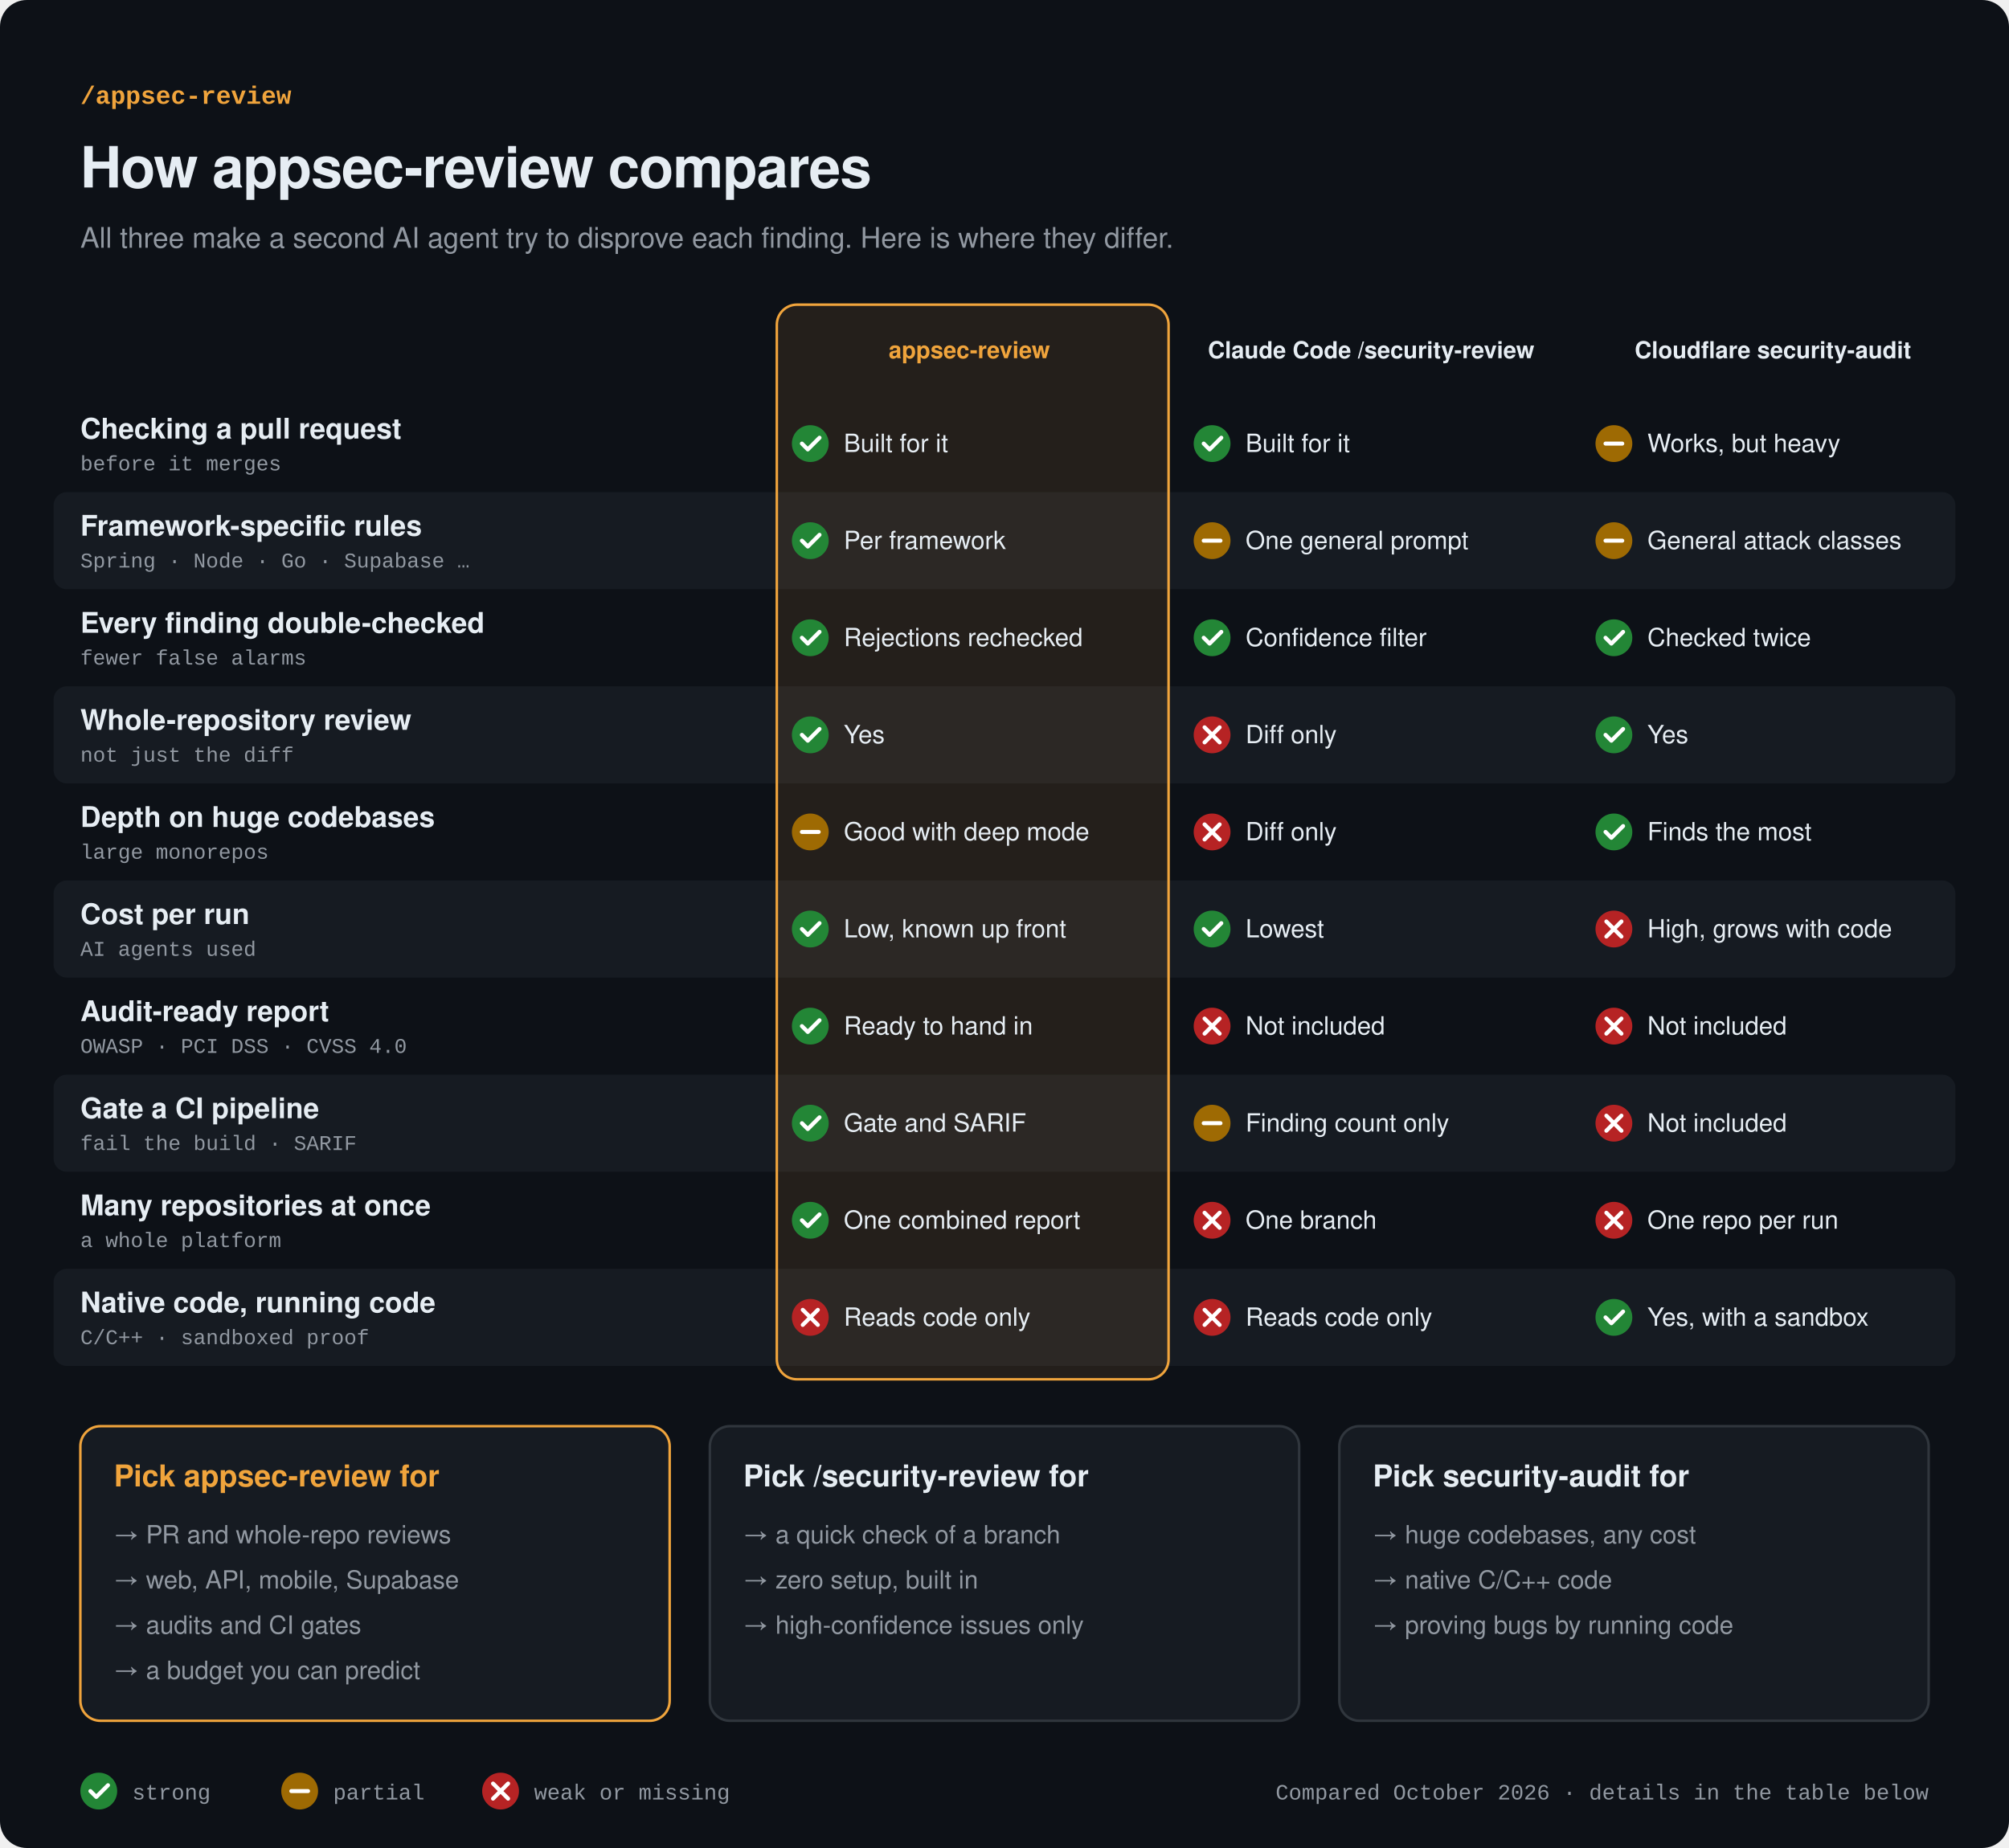
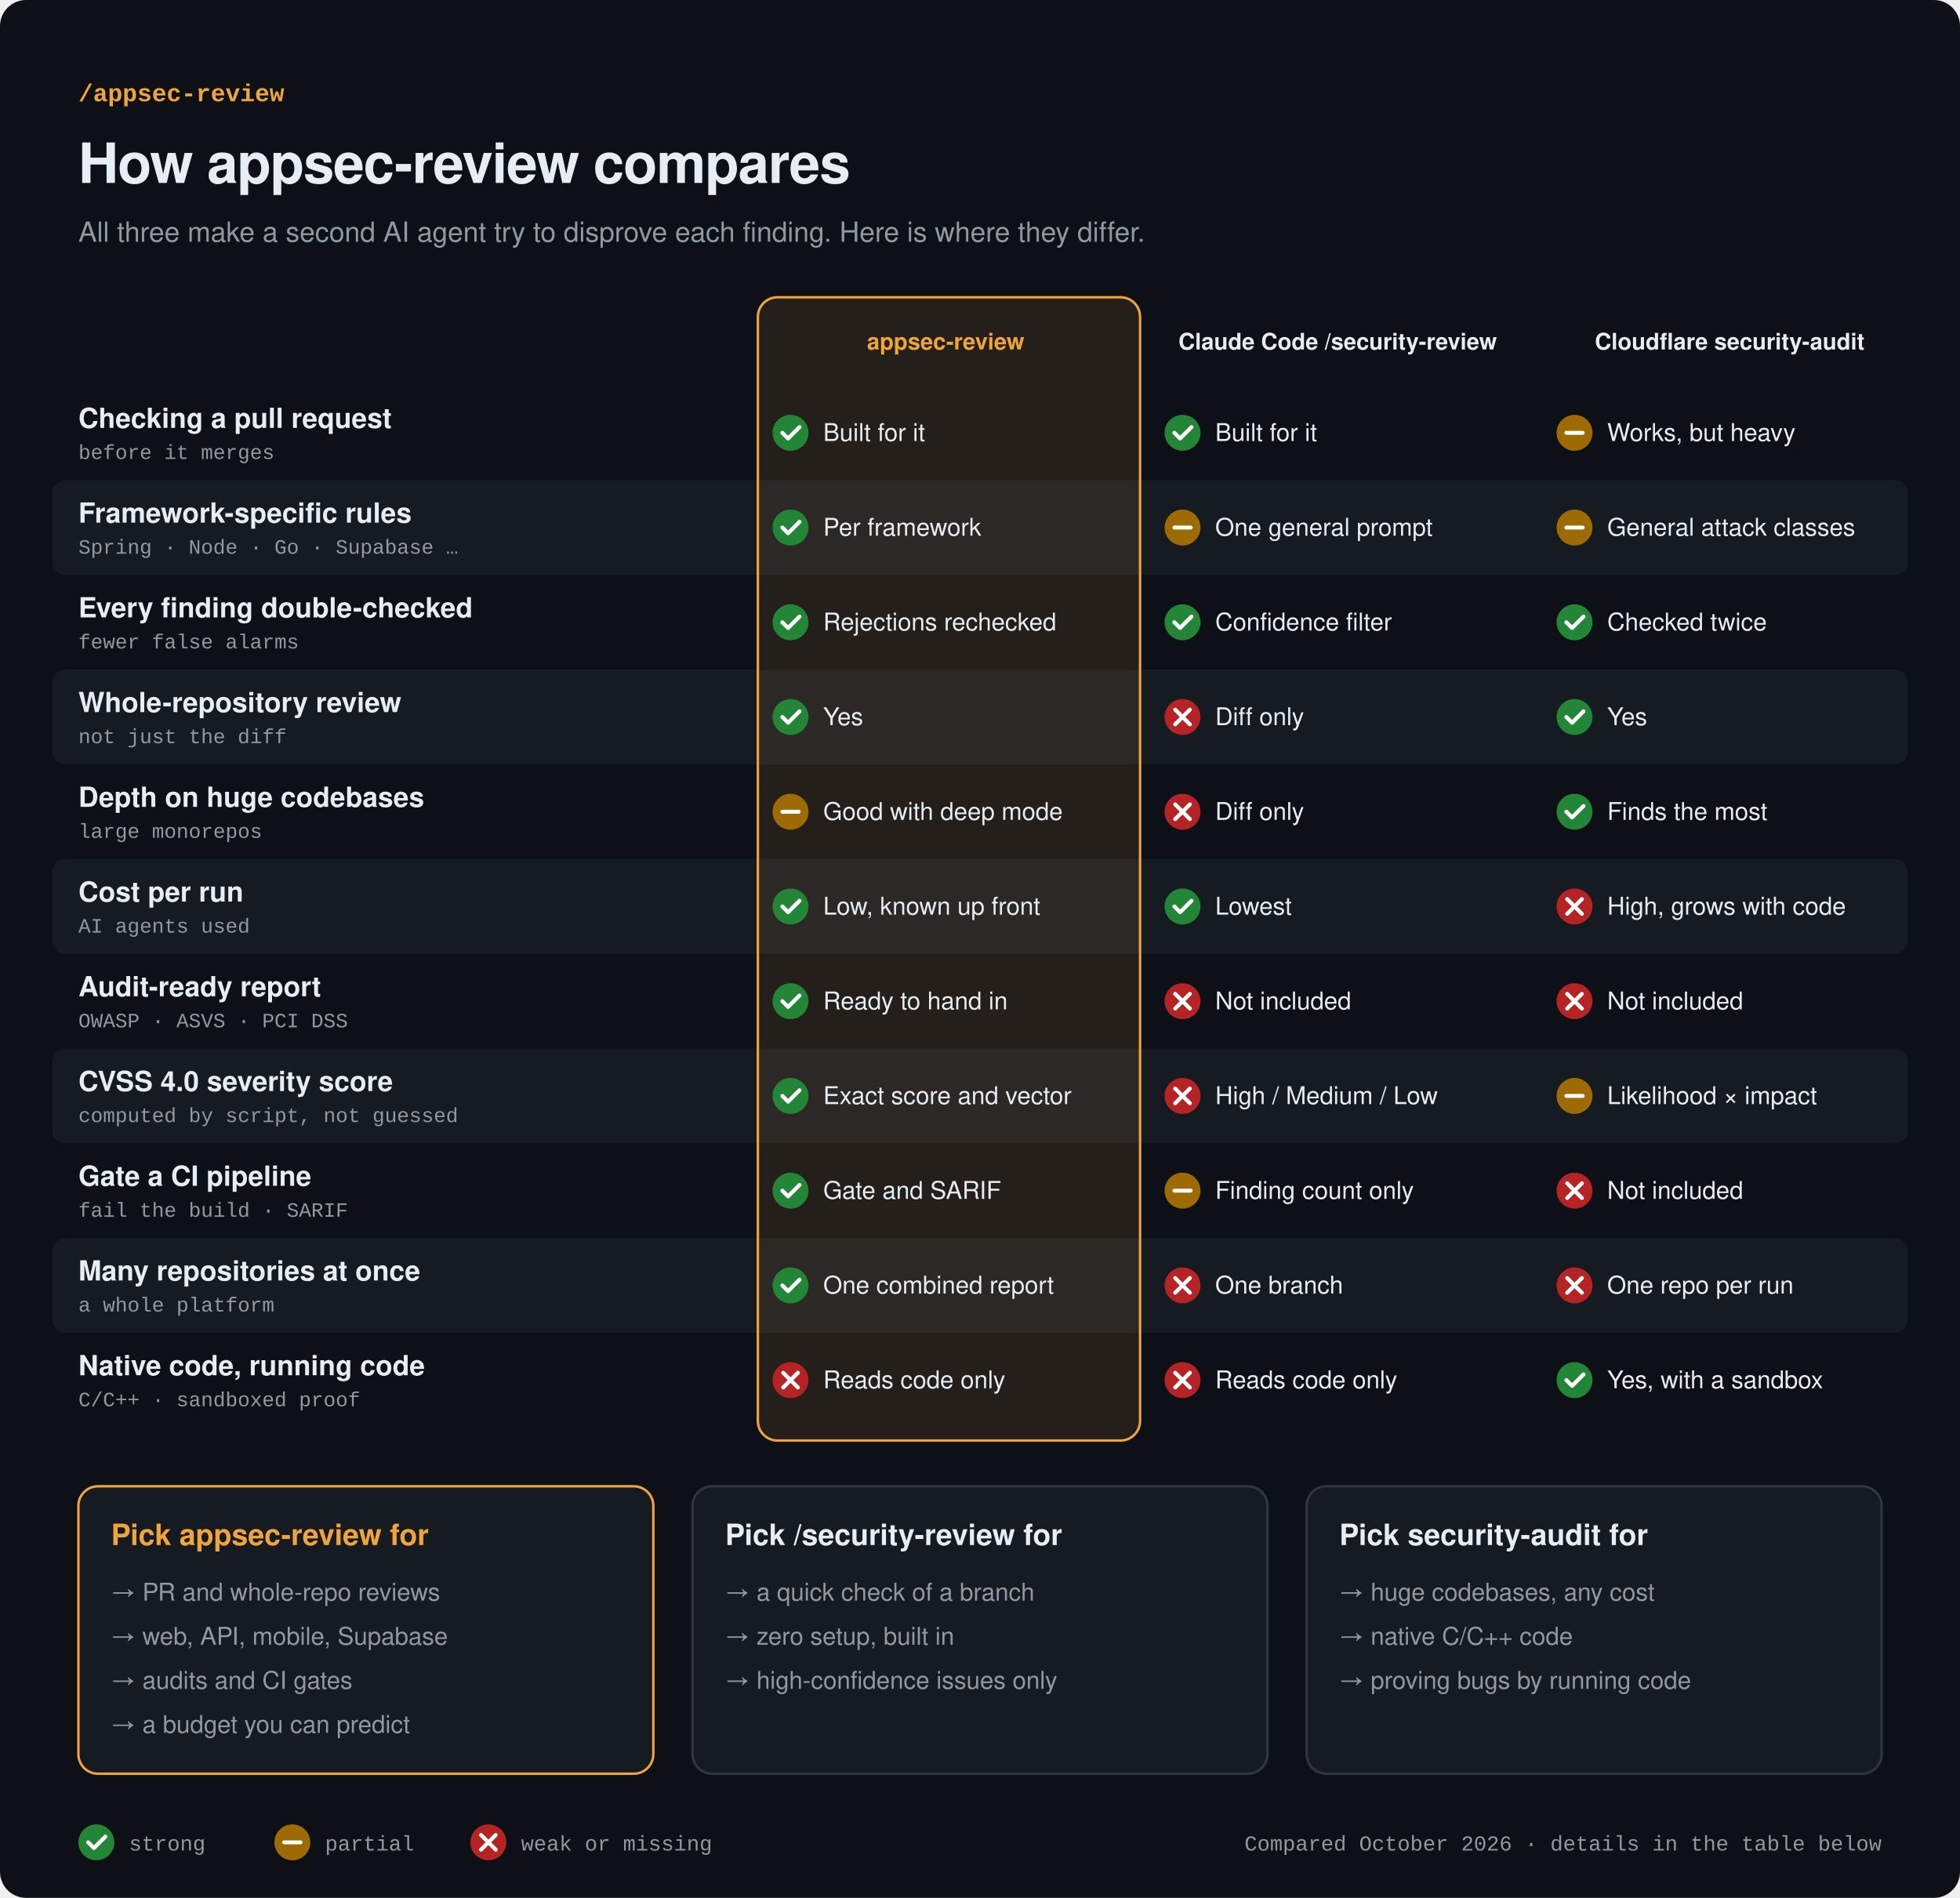
- <svg xmlns="http://www.w3.org/2000/svg" width="1200" height="1104" viewBox="0 0 1200 1104" role="img" aria-label="Comparison of appsec-review, Claude Code /security-review and Cloudflare security-audit across pull requests, framework rules, verification, whole-repository review, large codebases, cost, audit reports, CI gates, multi-repository reviews and native code">
-   <rect width="1200" height="1104" rx="16" fill="#0d1117" />
+ <svg xmlns="http://www.w3.org/2000/svg" width="1200" height="1162" viewBox="0 0 1200 1162" role="img" aria-label="Comparison of appsec-review, Claude Code /security-review and Cloudflare security-audit across pull requests, framework rules, verification, whole-repository review, large codebases, cost, audit reports, CVSS 4.0 scoring, CI gates, multi-repository reviews and native code">
+   <rect width="1200" height="1162" rx="16" fill="#0d1117" />
  <text x="48" y="62" font-family="ui-monospace, SFMono-Regular, Consolas, 'Liberation Mono', Menlo, monospace" font-size="15" font-weight="600" fill="#f0a43c" text-anchor="start" letter-spacing="0">/appsec-review</text>
  <text x="48" y="112" font-family="-apple-system, BlinkMacSystemFont, 'Segoe UI', Helvetica, Arial, sans-serif" font-size="34" font-weight="800" fill="#e6edf3" text-anchor="start" letter-spacing="-0.5">How appsec-review compares</text>
  <text x="48" y="148" font-family="-apple-system, BlinkMacSystemFont, 'Segoe UI', Helvetica, Arial, sans-serif" font-size="17" font-weight="400" fill="#9198a1" text-anchor="start" letter-spacing="0">All three make a second AI agent try to disprove each finding. Here is where they differ.</text>
  <rect x="32" y="294" width="1136" height="58" rx="8" fill="#161b22" />
  <rect x="32" y="410" width="1136" height="58" rx="8" fill="#161b22" />
  <rect x="32" y="526" width="1136" height="58" rx="8" fill="#161b22" />
  <rect x="32" y="642" width="1136" height="58" rx="8" fill="#161b22" />
  <rect x="32" y="758" width="1136" height="58" rx="8" fill="#161b22" />
-   <rect x="464" y="182" width="234" height="642" rx="12" fill="#f0a43c" fill-opacity="0.1" stroke="#f0a43c" stroke-width="1.5" />
+   <rect x="464" y="182" width="234" height="700" rx="12" fill="#f0a43c" fill-opacity="0.1" stroke="#f0a43c" stroke-width="1.5" />
  <text x="579.0" y="214" font-family="-apple-system, BlinkMacSystemFont, 'Segoe UI', Helvetica, Arial, sans-serif" font-size="14" font-weight="700" fill="#f0a43c" text-anchor="middle" letter-spacing="0">appsec-review</text>
  <text x="819.0" y="214" font-family="-apple-system, BlinkMacSystemFont, 'Segoe UI', Helvetica, Arial, sans-serif" font-size="14" font-weight="700" fill="#e6edf3" text-anchor="middle" letter-spacing="0">Claude Code /security-review</text>
  <text x="1059.0" y="214" font-family="-apple-system, BlinkMacSystemFont, 'Segoe UI', Helvetica, Arial, sans-serif" font-size="14" font-weight="700" fill="#e6edf3" text-anchor="middle" letter-spacing="0">Cloudflare security-audit</text>
  <text x="48" y="262" font-family="-apple-system, BlinkMacSystemFont, 'Segoe UI', Helvetica, Arial, sans-serif" font-size="17" font-weight="600" fill="#e6edf3" text-anchor="start" letter-spacing="0">Checking a pull request</text>
  <text x="48" y="281" font-family="ui-monospace, SFMono-Regular, Consolas, 'Liberation Mono', Menlo, monospace" font-size="12.5" font-weight="400" fill="#9198a1" text-anchor="start" letter-spacing="0">before it merges</text>
  <circle cx="484" cy="265" r="11" fill="#238636" />
  <path transform="translate(484 265)" d="M-5 0l3.5 3.5 7-7" stroke="#ffffff" stroke-width="2.4" fill="none" stroke-linecap="round" stroke-linejoin="round" />
  <text x="504" y="270" font-family="-apple-system, BlinkMacSystemFont, 'Segoe UI', Helvetica, Arial, sans-serif" font-size="15" font-weight="400" fill="#e6edf3" text-anchor="start" letter-spacing="0">Built for it</text>
  <circle cx="724" cy="265" r="11" fill="#238636" />
  <path transform="translate(724 265)" d="M-5 0l3.5 3.5 7-7" stroke="#ffffff" stroke-width="2.4" fill="none" stroke-linecap="round" stroke-linejoin="round" />
  <text x="744" y="270" font-family="-apple-system, BlinkMacSystemFont, 'Segoe UI', Helvetica, Arial, sans-serif" font-size="15" font-weight="400" fill="#e6edf3" text-anchor="start" letter-spacing="0">Built for it</text>
  <circle cx="964" cy="265" r="11" fill="#9e6a03" />
  <path transform="translate(964 265)" d="M-5 0h10" stroke="#ffffff" stroke-width="2.4" fill="none" stroke-linecap="round" stroke-linejoin="round" />
  <text x="984" y="270" font-family="-apple-system, BlinkMacSystemFont, 'Segoe UI', Helvetica, Arial, sans-serif" font-size="15" font-weight="400" fill="#e6edf3" text-anchor="start" letter-spacing="0">Works, but heavy</text>
  <text x="48" y="320" font-family="-apple-system, BlinkMacSystemFont, 'Segoe UI', Helvetica, Arial, sans-serif" font-size="17" font-weight="600" fill="#e6edf3" text-anchor="start" letter-spacing="0">Framework-specific rules</text>
  <text x="48" y="339" font-family="ui-monospace, SFMono-Regular, Consolas, 'Liberation Mono', Menlo, monospace" font-size="12.5" font-weight="400" fill="#9198a1" text-anchor="start" letter-spacing="0">Spring · Node · Go · Supabase …</text>
  <circle cx="484" cy="323" r="11" fill="#238636" />
  <path transform="translate(484 323)" d="M-5 0l3.5 3.5 7-7" stroke="#ffffff" stroke-width="2.4" fill="none" stroke-linecap="round" stroke-linejoin="round" />
  <text x="504" y="328" font-family="-apple-system, BlinkMacSystemFont, 'Segoe UI', Helvetica, Arial, sans-serif" font-size="15" font-weight="400" fill="#e6edf3" text-anchor="start" letter-spacing="0">Per framework</text>
  <circle cx="724" cy="323" r="11" fill="#9e6a03" />
  <path transform="translate(724 323)" d="M-5 0h10" stroke="#ffffff" stroke-width="2.4" fill="none" stroke-linecap="round" stroke-linejoin="round" />
  <text x="744" y="328" font-family="-apple-system, BlinkMacSystemFont, 'Segoe UI', Helvetica, Arial, sans-serif" font-size="15" font-weight="400" fill="#e6edf3" text-anchor="start" letter-spacing="0">One general prompt</text>
  <circle cx="964" cy="323" r="11" fill="#9e6a03" />
  <path transform="translate(964 323)" d="M-5 0h10" stroke="#ffffff" stroke-width="2.4" fill="none" stroke-linecap="round" stroke-linejoin="round" />
  <text x="984" y="328" font-family="-apple-system, BlinkMacSystemFont, 'Segoe UI', Helvetica, Arial, sans-serif" font-size="15" font-weight="400" fill="#e6edf3" text-anchor="start" letter-spacing="0">General attack classes</text>
  <text x="48" y="378" font-family="-apple-system, BlinkMacSystemFont, 'Segoe UI', Helvetica, Arial, sans-serif" font-size="17" font-weight="600" fill="#e6edf3" text-anchor="start" letter-spacing="0">Every finding double-checked</text>
  <text x="48" y="397" font-family="ui-monospace, SFMono-Regular, Consolas, 'Liberation Mono', Menlo, monospace" font-size="12.5" font-weight="400" fill="#9198a1" text-anchor="start" letter-spacing="0">fewer false alarms</text>
  <circle cx="484" cy="381" r="11" fill="#238636" />
  <path transform="translate(484 381)" d="M-5 0l3.5 3.5 7-7" stroke="#ffffff" stroke-width="2.4" fill="none" stroke-linecap="round" stroke-linejoin="round" />
  <text x="504" y="386" font-family="-apple-system, BlinkMacSystemFont, 'Segoe UI', Helvetica, Arial, sans-serif" font-size="15" font-weight="400" fill="#e6edf3" text-anchor="start" letter-spacing="0">Rejections rechecked</text>
  <circle cx="724" cy="381" r="11" fill="#238636" />
  <path transform="translate(724 381)" d="M-5 0l3.5 3.5 7-7" stroke="#ffffff" stroke-width="2.4" fill="none" stroke-linecap="round" stroke-linejoin="round" />
  <text x="744" y="386" font-family="-apple-system, BlinkMacSystemFont, 'Segoe UI', Helvetica, Arial, sans-serif" font-size="15" font-weight="400" fill="#e6edf3" text-anchor="start" letter-spacing="0">Confidence filter</text>
  <circle cx="964" cy="381" r="11" fill="#238636" />
  <path transform="translate(964 381)" d="M-5 0l3.5 3.5 7-7" stroke="#ffffff" stroke-width="2.4" fill="none" stroke-linecap="round" stroke-linejoin="round" />
  <text x="984" y="386" font-family="-apple-system, BlinkMacSystemFont, 'Segoe UI', Helvetica, Arial, sans-serif" font-size="15" font-weight="400" fill="#e6edf3" text-anchor="start" letter-spacing="0">Checked twice</text>
  <text x="48" y="436" font-family="-apple-system, BlinkMacSystemFont, 'Segoe UI', Helvetica, Arial, sans-serif" font-size="17" font-weight="600" fill="#e6edf3" text-anchor="start" letter-spacing="0">Whole-repository review</text>
  <text x="48" y="455" font-family="ui-monospace, SFMono-Regular, Consolas, 'Liberation Mono', Menlo, monospace" font-size="12.5" font-weight="400" fill="#9198a1" text-anchor="start" letter-spacing="0">not just the diff</text>
  <circle cx="484" cy="439" r="11" fill="#238636" />
  <path transform="translate(484 439)" d="M-5 0l3.5 3.5 7-7" stroke="#ffffff" stroke-width="2.4" fill="none" stroke-linecap="round" stroke-linejoin="round" />
  <text x="504" y="444" font-family="-apple-system, BlinkMacSystemFont, 'Segoe UI', Helvetica, Arial, sans-serif" font-size="15" font-weight="400" fill="#e6edf3" text-anchor="start" letter-spacing="0">Yes</text>
  <circle cx="724" cy="439" r="11" fill="#b62324" />
  <path transform="translate(724 439)" d="M-4.5-4.5l9 9M4.5-4.5l-9 9" stroke="#ffffff" stroke-width="2.4" fill="none" stroke-linecap="round" stroke-linejoin="round" />
  <text x="744" y="444" font-family="-apple-system, BlinkMacSystemFont, 'Segoe UI', Helvetica, Arial, sans-serif" font-size="15" font-weight="400" fill="#e6edf3" text-anchor="start" letter-spacing="0">Diff only</text>
  <circle cx="964" cy="439" r="11" fill="#238636" />
  <path transform="translate(964 439)" d="M-5 0l3.5 3.5 7-7" stroke="#ffffff" stroke-width="2.4" fill="none" stroke-linecap="round" stroke-linejoin="round" />
  <text x="984" y="444" font-family="-apple-system, BlinkMacSystemFont, 'Segoe UI', Helvetica, Arial, sans-serif" font-size="15" font-weight="400" fill="#e6edf3" text-anchor="start" letter-spacing="0">Yes</text>
  <text x="48" y="494" font-family="-apple-system, BlinkMacSystemFont, 'Segoe UI', Helvetica, Arial, sans-serif" font-size="17" font-weight="600" fill="#e6edf3" text-anchor="start" letter-spacing="0">Depth on huge codebases</text>
  <text x="48" y="513" font-family="ui-monospace, SFMono-Regular, Consolas, 'Liberation Mono', Menlo, monospace" font-size="12.5" font-weight="400" fill="#9198a1" text-anchor="start" letter-spacing="0">large monorepos</text>
  <circle cx="484" cy="497" r="11" fill="#9e6a03" />
  <path transform="translate(484 497)" d="M-5 0h10" stroke="#ffffff" stroke-width="2.4" fill="none" stroke-linecap="round" stroke-linejoin="round" />
  <text x="504" y="502" font-family="-apple-system, BlinkMacSystemFont, 'Segoe UI', Helvetica, Arial, sans-serif" font-size="15" font-weight="400" fill="#e6edf3" text-anchor="start" letter-spacing="0">Good with deep mode</text>
  <circle cx="724" cy="497" r="11" fill="#b62324" />
  <path transform="translate(724 497)" d="M-4.5-4.5l9 9M4.5-4.5l-9 9" stroke="#ffffff" stroke-width="2.4" fill="none" stroke-linecap="round" stroke-linejoin="round" />
  <text x="744" y="502" font-family="-apple-system, BlinkMacSystemFont, 'Segoe UI', Helvetica, Arial, sans-serif" font-size="15" font-weight="400" fill="#e6edf3" text-anchor="start" letter-spacing="0">Diff only</text>
  <circle cx="964" cy="497" r="11" fill="#238636" />
  <path transform="translate(964 497)" d="M-5 0l3.5 3.5 7-7" stroke="#ffffff" stroke-width="2.4" fill="none" stroke-linecap="round" stroke-linejoin="round" />
  <text x="984" y="502" font-family="-apple-system, BlinkMacSystemFont, 'Segoe UI', Helvetica, Arial, sans-serif" font-size="15" font-weight="400" fill="#e6edf3" text-anchor="start" letter-spacing="0">Finds the most</text>
  <text x="48" y="552" font-family="-apple-system, BlinkMacSystemFont, 'Segoe UI', Helvetica, Arial, sans-serif" font-size="17" font-weight="600" fill="#e6edf3" text-anchor="start" letter-spacing="0">Cost per run</text>
  <text x="48" y="571" font-family="ui-monospace, SFMono-Regular, Consolas, 'Liberation Mono', Menlo, monospace" font-size="12.5" font-weight="400" fill="#9198a1" text-anchor="start" letter-spacing="0">AI agents used</text>
  <circle cx="484" cy="555" r="11" fill="#238636" />
  <path transform="translate(484 555)" d="M-5 0l3.5 3.5 7-7" stroke="#ffffff" stroke-width="2.4" fill="none" stroke-linecap="round" stroke-linejoin="round" />
  <text x="504" y="560" font-family="-apple-system, BlinkMacSystemFont, 'Segoe UI', Helvetica, Arial, sans-serif" font-size="15" font-weight="400" fill="#e6edf3" text-anchor="start" letter-spacing="0">Low, known up front</text>
  <circle cx="724" cy="555" r="11" fill="#238636" />
  <path transform="translate(724 555)" d="M-5 0l3.5 3.5 7-7" stroke="#ffffff" stroke-width="2.4" fill="none" stroke-linecap="round" stroke-linejoin="round" />
  <text x="744" y="560" font-family="-apple-system, BlinkMacSystemFont, 'Segoe UI', Helvetica, Arial, sans-serif" font-size="15" font-weight="400" fill="#e6edf3" text-anchor="start" letter-spacing="0">Lowest</text>
  <circle cx="964" cy="555" r="11" fill="#b62324" />
  <path transform="translate(964 555)" d="M-4.5-4.5l9 9M4.5-4.5l-9 9" stroke="#ffffff" stroke-width="2.4" fill="none" stroke-linecap="round" stroke-linejoin="round" />
  <text x="984" y="560" font-family="-apple-system, BlinkMacSystemFont, 'Segoe UI', Helvetica, Arial, sans-serif" font-size="15" font-weight="400" fill="#e6edf3" text-anchor="start" letter-spacing="0">High, grows with code</text>
  <text x="48" y="610" font-family="-apple-system, BlinkMacSystemFont, 'Segoe UI', Helvetica, Arial, sans-serif" font-size="17" font-weight="600" fill="#e6edf3" text-anchor="start" letter-spacing="0">Audit-ready report</text>
-   <text x="48" y="629" font-family="ui-monospace, SFMono-Regular, Consolas, 'Liberation Mono', Menlo, monospace" font-size="12.5" font-weight="400" fill="#9198a1" text-anchor="start" letter-spacing="0">OWASP · PCI DSS · CVSS 4.0</text>
+   <text x="48" y="629" font-family="ui-monospace, SFMono-Regular, Consolas, 'Liberation Mono', Menlo, monospace" font-size="12.5" font-weight="400" fill="#9198a1" text-anchor="start" letter-spacing="0">OWASP · ASVS · PCI DSS</text>
  <circle cx="484" cy="613" r="11" fill="#238636" />
  <path transform="translate(484 613)" d="M-5 0l3.5 3.5 7-7" stroke="#ffffff" stroke-width="2.4" fill="none" stroke-linecap="round" stroke-linejoin="round" />
  <text x="504" y="618" font-family="-apple-system, BlinkMacSystemFont, 'Segoe UI', Helvetica, Arial, sans-serif" font-size="15" font-weight="400" fill="#e6edf3" text-anchor="start" letter-spacing="0">Ready to hand in</text>
  <circle cx="724" cy="613" r="11" fill="#b62324" />
  <path transform="translate(724 613)" d="M-4.5-4.5l9 9M4.5-4.5l-9 9" stroke="#ffffff" stroke-width="2.4" fill="none" stroke-linecap="round" stroke-linejoin="round" />
  <text x="744" y="618" font-family="-apple-system, BlinkMacSystemFont, 'Segoe UI', Helvetica, Arial, sans-serif" font-size="15" font-weight="400" fill="#e6edf3" text-anchor="start" letter-spacing="0">Not included</text>
  <circle cx="964" cy="613" r="11" fill="#b62324" />
  <path transform="translate(964 613)" d="M-4.5-4.5l9 9M4.5-4.5l-9 9" stroke="#ffffff" stroke-width="2.4" fill="none" stroke-linecap="round" stroke-linejoin="round" />
  <text x="984" y="618" font-family="-apple-system, BlinkMacSystemFont, 'Segoe UI', Helvetica, Arial, sans-serif" font-size="15" font-weight="400" fill="#e6edf3" text-anchor="start" letter-spacing="0">Not included</text>
-   <text x="48" y="668" font-family="-apple-system, BlinkMacSystemFont, 'Segoe UI', Helvetica, Arial, sans-serif" font-size="17" font-weight="600" fill="#e6edf3" text-anchor="start" letter-spacing="0">Gate a CI pipeline</text>
-   <text x="48" y="687" font-family="ui-monospace, SFMono-Regular, Consolas, 'Liberation Mono', Menlo, monospace" font-size="12.5" font-weight="400" fill="#9198a1" text-anchor="start" letter-spacing="0">fail the build · SARIF</text>
+   <text x="48" y="668" font-family="-apple-system, BlinkMacSystemFont, 'Segoe UI', Helvetica, Arial, sans-serif" font-size="17" font-weight="600" fill="#e6edf3" text-anchor="start" letter-spacing="0">CVSS 4.0 severity score</text>
+   <text x="48" y="687" font-family="ui-monospace, SFMono-Regular, Consolas, 'Liberation Mono', Menlo, monospace" font-size="12.5" font-weight="400" fill="#9198a1" text-anchor="start" letter-spacing="0">computed by script, not guessed</text>
  <circle cx="484" cy="671" r="11" fill="#238636" />
  <path transform="translate(484 671)" d="M-5 0l3.5 3.5 7-7" stroke="#ffffff" stroke-width="2.4" fill="none" stroke-linecap="round" stroke-linejoin="round" />
-   <text x="504" y="676" font-family="-apple-system, BlinkMacSystemFont, 'Segoe UI', Helvetica, Arial, sans-serif" font-size="15" font-weight="400" fill="#e6edf3" text-anchor="start" letter-spacing="0">Gate and SARIF</text>
-   <circle cx="724" cy="671" r="11" fill="#9e6a03" />
-   <path transform="translate(724 671)" d="M-5 0h10" stroke="#ffffff" stroke-width="2.4" fill="none" stroke-linecap="round" stroke-linejoin="round" />
-   <text x="744" y="676" font-family="-apple-system, BlinkMacSystemFont, 'Segoe UI', Helvetica, Arial, sans-serif" font-size="15" font-weight="400" fill="#e6edf3" text-anchor="start" letter-spacing="0">Finding count only</text>
-   <circle cx="964" cy="671" r="11" fill="#b62324" />
-   <path transform="translate(964 671)" d="M-4.5-4.5l9 9M4.5-4.5l-9 9" stroke="#ffffff" stroke-width="2.4" fill="none" stroke-linecap="round" stroke-linejoin="round" />
-   <text x="984" y="676" font-family="-apple-system, BlinkMacSystemFont, 'Segoe UI', Helvetica, Arial, sans-serif" font-size="15" font-weight="400" fill="#e6edf3" text-anchor="start" letter-spacing="0">Not included</text>
-   <text x="48" y="726" font-family="-apple-system, BlinkMacSystemFont, 'Segoe UI', Helvetica, Arial, sans-serif" font-size="17" font-weight="600" fill="#e6edf3" text-anchor="start" letter-spacing="0">Many repositories at once</text>
-   <text x="48" y="745" font-family="ui-monospace, SFMono-Regular, Consolas, 'Liberation Mono', Menlo, monospace" font-size="12.5" font-weight="400" fill="#9198a1" text-anchor="start" letter-spacing="0">a whole platform</text>
+   <text x="504" y="676" font-family="-apple-system, BlinkMacSystemFont, 'Segoe UI', Helvetica, Arial, sans-serif" font-size="15" font-weight="400" fill="#e6edf3" text-anchor="start" letter-spacing="0">Exact score and vector</text>
+   <circle cx="724" cy="671" r="11" fill="#b62324" />
+   <path transform="translate(724 671)" d="M-4.5-4.5l9 9M4.5-4.5l-9 9" stroke="#ffffff" stroke-width="2.4" fill="none" stroke-linecap="round" stroke-linejoin="round" />
+   <text x="744" y="676" font-family="-apple-system, BlinkMacSystemFont, 'Segoe UI', Helvetica, Arial, sans-serif" font-size="15" font-weight="400" fill="#e6edf3" text-anchor="start" letter-spacing="0">High / Medium / Low</text>
+   <circle cx="964" cy="671" r="11" fill="#9e6a03" />
+   <path transform="translate(964 671)" d="M-5 0h10" stroke="#ffffff" stroke-width="2.4" fill="none" stroke-linecap="round" stroke-linejoin="round" />
+   <text x="984" y="676" font-family="-apple-system, BlinkMacSystemFont, 'Segoe UI', Helvetica, Arial, sans-serif" font-size="15" font-weight="400" fill="#e6edf3" text-anchor="start" letter-spacing="0">Likelihood × impact</text>
+   <text x="48" y="726" font-family="-apple-system, BlinkMacSystemFont, 'Segoe UI', Helvetica, Arial, sans-serif" font-size="17" font-weight="600" fill="#e6edf3" text-anchor="start" letter-spacing="0">Gate a CI pipeline</text>
+   <text x="48" y="745" font-family="ui-monospace, SFMono-Regular, Consolas, 'Liberation Mono', Menlo, monospace" font-size="12.5" font-weight="400" fill="#9198a1" text-anchor="start" letter-spacing="0">fail the build · SARIF</text>
  <circle cx="484" cy="729" r="11" fill="#238636" />
  <path transform="translate(484 729)" d="M-5 0l3.5 3.5 7-7" stroke="#ffffff" stroke-width="2.4" fill="none" stroke-linecap="round" stroke-linejoin="round" />
-   <text x="504" y="734" font-family="-apple-system, BlinkMacSystemFont, 'Segoe UI', Helvetica, Arial, sans-serif" font-size="15" font-weight="400" fill="#e6edf3" text-anchor="start" letter-spacing="0">One combined report</text>
-   <circle cx="724" cy="729" r="11" fill="#b62324" />
-   <path transform="translate(724 729)" d="M-4.5-4.5l9 9M4.5-4.5l-9 9" stroke="#ffffff" stroke-width="2.4" fill="none" stroke-linecap="round" stroke-linejoin="round" />
-   <text x="744" y="734" font-family="-apple-system, BlinkMacSystemFont, 'Segoe UI', Helvetica, Arial, sans-serif" font-size="15" font-weight="400" fill="#e6edf3" text-anchor="start" letter-spacing="0">One branch</text>
+   <text x="504" y="734" font-family="-apple-system, BlinkMacSystemFont, 'Segoe UI', Helvetica, Arial, sans-serif" font-size="15" font-weight="400" fill="#e6edf3" text-anchor="start" letter-spacing="0">Gate and SARIF</text>
+   <circle cx="724" cy="729" r="11" fill="#9e6a03" />
+   <path transform="translate(724 729)" d="M-5 0h10" stroke="#ffffff" stroke-width="2.4" fill="none" stroke-linecap="round" stroke-linejoin="round" />
+   <text x="744" y="734" font-family="-apple-system, BlinkMacSystemFont, 'Segoe UI', Helvetica, Arial, sans-serif" font-size="15" font-weight="400" fill="#e6edf3" text-anchor="start" letter-spacing="0">Finding count only</text>
  <circle cx="964" cy="729" r="11" fill="#b62324" />
  <path transform="translate(964 729)" d="M-4.5-4.5l9 9M4.5-4.5l-9 9" stroke="#ffffff" stroke-width="2.4" fill="none" stroke-linecap="round" stroke-linejoin="round" />
-   <text x="984" y="734" font-family="-apple-system, BlinkMacSystemFont, 'Segoe UI', Helvetica, Arial, sans-serif" font-size="15" font-weight="400" fill="#e6edf3" text-anchor="start" letter-spacing="0">One repo per run</text>
-   <text x="48" y="784" font-family="-apple-system, BlinkMacSystemFont, 'Segoe UI', Helvetica, Arial, sans-serif" font-size="17" font-weight="600" fill="#e6edf3" text-anchor="start" letter-spacing="0">Native code, running code</text>
-   <text x="48" y="803" font-family="ui-monospace, SFMono-Regular, Consolas, 'Liberation Mono', Menlo, monospace" font-size="12.5" font-weight="400" fill="#9198a1" text-anchor="start" letter-spacing="0">C/C++ · sandboxed proof</text>
-   <circle cx="484" cy="787" r="11" fill="#b62324" />
-   <path transform="translate(484 787)" d="M-4.5-4.5l9 9M4.5-4.5l-9 9" stroke="#ffffff" stroke-width="2.4" fill="none" stroke-linecap="round" stroke-linejoin="round" />
-   <text x="504" y="792" font-family="-apple-system, BlinkMacSystemFont, 'Segoe UI', Helvetica, Arial, sans-serif" font-size="15" font-weight="400" fill="#e6edf3" text-anchor="start" letter-spacing="0">Reads code only</text>
+   <text x="984" y="734" font-family="-apple-system, BlinkMacSystemFont, 'Segoe UI', Helvetica, Arial, sans-serif" font-size="15" font-weight="400" fill="#e6edf3" text-anchor="start" letter-spacing="0">Not included</text>
+   <text x="48" y="784" font-family="-apple-system, BlinkMacSystemFont, 'Segoe UI', Helvetica, Arial, sans-serif" font-size="17" font-weight="600" fill="#e6edf3" text-anchor="start" letter-spacing="0">Many repositories at once</text>
+   <text x="48" y="803" font-family="ui-monospace, SFMono-Regular, Consolas, 'Liberation Mono', Menlo, monospace" font-size="12.5" font-weight="400" fill="#9198a1" text-anchor="start" letter-spacing="0">a whole platform</text>
+   <circle cx="484" cy="787" r="11" fill="#238636" />
+   <path transform="translate(484 787)" d="M-5 0l3.5 3.5 7-7" stroke="#ffffff" stroke-width="2.4" fill="none" stroke-linecap="round" stroke-linejoin="round" />
+   <text x="504" y="792" font-family="-apple-system, BlinkMacSystemFont, 'Segoe UI', Helvetica, Arial, sans-serif" font-size="15" font-weight="400" fill="#e6edf3" text-anchor="start" letter-spacing="0">One combined report</text>
  <circle cx="724" cy="787" r="11" fill="#b62324" />
  <path transform="translate(724 787)" d="M-4.5-4.5l9 9M4.5-4.5l-9 9" stroke="#ffffff" stroke-width="2.4" fill="none" stroke-linecap="round" stroke-linejoin="round" />
-   <text x="744" y="792" font-family="-apple-system, BlinkMacSystemFont, 'Segoe UI', Helvetica, Arial, sans-serif" font-size="15" font-weight="400" fill="#e6edf3" text-anchor="start" letter-spacing="0">Reads code only</text>
-   <circle cx="964" cy="787" r="11" fill="#238636" />
-   <path transform="translate(964 787)" d="M-5 0l3.5 3.5 7-7" stroke="#ffffff" stroke-width="2.4" fill="none" stroke-linecap="round" stroke-linejoin="round" />
-   <text x="984" y="792" font-family="-apple-system, BlinkMacSystemFont, 'Segoe UI', Helvetica, Arial, sans-serif" font-size="15" font-weight="400" fill="#e6edf3" text-anchor="start" letter-spacing="0">Yes, with a sandbox</text>
-   <rect x="48.0" y="852" width="352.0" height="176" rx="12" fill="#161b22" stroke="#f0a43c" stroke-width="1.5" />
-   <text x="68.0" y="888" font-family="-apple-system, BlinkMacSystemFont, 'Segoe UI', Helvetica, Arial, sans-serif" font-size="18" font-weight="800" fill="#f0a43c" text-anchor="start" letter-spacing="0">Pick appsec-review for</text>
-   <text x="68.0" y="922" font-family="-apple-system, BlinkMacSystemFont, 'Segoe UI', Helvetica, Arial, sans-serif" font-size="15" font-weight="400" fill="#9198a1" text-anchor="start" letter-spacing="0">→ PR and whole-repo reviews</text>
-   <text x="68.0" y="949" font-family="-apple-system, BlinkMacSystemFont, 'Segoe UI', Helvetica, Arial, sans-serif" font-size="15" font-weight="400" fill="#9198a1" text-anchor="start" letter-spacing="0">→ web, API, mobile, Supabase</text>
-   <text x="68.0" y="976" font-family="-apple-system, BlinkMacSystemFont, 'Segoe UI', Helvetica, Arial, sans-serif" font-size="15" font-weight="400" fill="#9198a1" text-anchor="start" letter-spacing="0">→ audits and CI gates</text>
-   <text x="68.0" y="1003" font-family="-apple-system, BlinkMacSystemFont, 'Segoe UI', Helvetica, Arial, sans-serif" font-size="15" font-weight="400" fill="#9198a1" text-anchor="start" letter-spacing="0">→ a budget you can predict</text>
-   <rect x="424.0" y="852" width="352.0" height="176" rx="12" fill="#161b22" stroke="#30363d" stroke-width="1.5" />
-   <text x="444.0" y="888" font-family="-apple-system, BlinkMacSystemFont, 'Segoe UI', Helvetica, Arial, sans-serif" font-size="18" font-weight="800" fill="#e6edf3" text-anchor="start" letter-spacing="0">Pick /security-review for</text>
-   <text x="444.0" y="922" font-family="-apple-system, BlinkMacSystemFont, 'Segoe UI', Helvetica, Arial, sans-serif" font-size="15" font-weight="400" fill="#9198a1" text-anchor="start" letter-spacing="0">→ a quick check of a branch</text>
-   <text x="444.0" y="949" font-family="-apple-system, BlinkMacSystemFont, 'Segoe UI', Helvetica, Arial, sans-serif" font-size="15" font-weight="400" fill="#9198a1" text-anchor="start" letter-spacing="0">→ zero setup, built in</text>
-   <text x="444.0" y="976" font-family="-apple-system, BlinkMacSystemFont, 'Segoe UI', Helvetica, Arial, sans-serif" font-size="15" font-weight="400" fill="#9198a1" text-anchor="start" letter-spacing="0">→ high-confidence issues only</text>
-   <rect x="800.0" y="852" width="352.0" height="176" rx="12" fill="#161b22" stroke="#30363d" stroke-width="1.5" />
-   <text x="820.0" y="888" font-family="-apple-system, BlinkMacSystemFont, 'Segoe UI', Helvetica, Arial, sans-serif" font-size="18" font-weight="800" fill="#e6edf3" text-anchor="start" letter-spacing="0">Pick security-audit for</text>
-   <text x="820.0" y="922" font-family="-apple-system, BlinkMacSystemFont, 'Segoe UI', Helvetica, Arial, sans-serif" font-size="15" font-weight="400" fill="#9198a1" text-anchor="start" letter-spacing="0">→ huge codebases, any cost</text>
-   <text x="820.0" y="949" font-family="-apple-system, BlinkMacSystemFont, 'Segoe UI', Helvetica, Arial, sans-serif" font-size="15" font-weight="400" fill="#9198a1" text-anchor="start" letter-spacing="0">→ native C/C++ code</text>
-   <text x="820.0" y="976" font-family="-apple-system, BlinkMacSystemFont, 'Segoe UI', Helvetica, Arial, sans-serif" font-size="15" font-weight="400" fill="#9198a1" text-anchor="start" letter-spacing="0">→ proving bugs by running code</text>
-   <circle cx="59" cy="1070" r="11" fill="#238636" />
-   <path transform="translate(59 1070)" d="M-5 0l3.5 3.5 7-7" stroke="#ffffff" stroke-width="2.4" fill="none" stroke-linecap="round" stroke-linejoin="round" />
-   <text x="79" y="1075" font-family="ui-monospace, SFMono-Regular, Consolas, 'Liberation Mono', Menlo, monospace" font-size="13" font-weight="400" fill="#9198a1" text-anchor="start" letter-spacing="0">strong</text>
-   <circle cx="179" cy="1070" r="11" fill="#9e6a03" />
-   <path transform="translate(179 1070)" d="M-5 0h10" stroke="#ffffff" stroke-width="2.4" fill="none" stroke-linecap="round" stroke-linejoin="round" />
-   <text x="199" y="1075" font-family="ui-monospace, SFMono-Regular, Consolas, 'Liberation Mono', Menlo, monospace" font-size="13" font-weight="400" fill="#9198a1" text-anchor="start" letter-spacing="0">partial</text>
-   <circle cx="299" cy="1070" r="11" fill="#b62324" />
-   <path transform="translate(299 1070)" d="M-4.5-4.5l9 9M4.5-4.5l-9 9" stroke="#ffffff" stroke-width="2.4" fill="none" stroke-linecap="round" stroke-linejoin="round" />
-   <text x="319" y="1075" font-family="ui-monospace, SFMono-Regular, Consolas, 'Liberation Mono', Menlo, monospace" font-size="13" font-weight="400" fill="#9198a1" text-anchor="start" letter-spacing="0">weak or missing</text>
-   <text x="1152" y="1075" font-family="ui-monospace, SFMono-Regular, Consolas, 'Liberation Mono', Menlo, monospace" font-size="13" font-weight="400" fill="#9198a1" text-anchor="end" letter-spacing="0">Compared October 2026 · details in the table below</text>
+   <text x="744" y="792" font-family="-apple-system, BlinkMacSystemFont, 'Segoe UI', Helvetica, Arial, sans-serif" font-size="15" font-weight="400" fill="#e6edf3" text-anchor="start" letter-spacing="0">One branch</text>
+   <circle cx="964" cy="787" r="11" fill="#b62324" />
+   <path transform="translate(964 787)" d="M-4.5-4.5l9 9M4.5-4.5l-9 9" stroke="#ffffff" stroke-width="2.4" fill="none" stroke-linecap="round" stroke-linejoin="round" />
+   <text x="984" y="792" font-family="-apple-system, BlinkMacSystemFont, 'Segoe UI', Helvetica, Arial, sans-serif" font-size="15" font-weight="400" fill="#e6edf3" text-anchor="start" letter-spacing="0">One repo per run</text>
+   <text x="48" y="842" font-family="-apple-system, BlinkMacSystemFont, 'Segoe UI', Helvetica, Arial, sans-serif" font-size="17" font-weight="600" fill="#e6edf3" text-anchor="start" letter-spacing="0">Native code, running code</text>
+   <text x="48" y="861" font-family="ui-monospace, SFMono-Regular, Consolas, 'Liberation Mono', Menlo, monospace" font-size="12.5" font-weight="400" fill="#9198a1" text-anchor="start" letter-spacing="0">C/C++ · sandboxed proof</text>
+   <circle cx="484" cy="845" r="11" fill="#b62324" />
+   <path transform="translate(484 845)" d="M-4.5-4.5l9 9M4.5-4.5l-9 9" stroke="#ffffff" stroke-width="2.4" fill="none" stroke-linecap="round" stroke-linejoin="round" />
+   <text x="504" y="850" font-family="-apple-system, BlinkMacSystemFont, 'Segoe UI', Helvetica, Arial, sans-serif" font-size="15" font-weight="400" fill="#e6edf3" text-anchor="start" letter-spacing="0">Reads code only</text>
+   <circle cx="724" cy="845" r="11" fill="#b62324" />
+   <path transform="translate(724 845)" d="M-4.5-4.5l9 9M4.5-4.5l-9 9" stroke="#ffffff" stroke-width="2.4" fill="none" stroke-linecap="round" stroke-linejoin="round" />
+   <text x="744" y="850" font-family="-apple-system, BlinkMacSystemFont, 'Segoe UI', Helvetica, Arial, sans-serif" font-size="15" font-weight="400" fill="#e6edf3" text-anchor="start" letter-spacing="0">Reads code only</text>
+   <circle cx="964" cy="845" r="11" fill="#238636" />
+   <path transform="translate(964 845)" d="M-5 0l3.5 3.5 7-7" stroke="#ffffff" stroke-width="2.4" fill="none" stroke-linecap="round" stroke-linejoin="round" />
+   <text x="984" y="850" font-family="-apple-system, BlinkMacSystemFont, 'Segoe UI', Helvetica, Arial, sans-serif" font-size="15" font-weight="400" fill="#e6edf3" text-anchor="start" letter-spacing="0">Yes, with a sandbox</text>
+   <rect x="48.0" y="910" width="352.0" height="176" rx="12" fill="#161b22" stroke="#f0a43c" stroke-width="1.5" />
+   <text x="68.0" y="946" font-family="-apple-system, BlinkMacSystemFont, 'Segoe UI', Helvetica, Arial, sans-serif" font-size="18" font-weight="800" fill="#f0a43c" text-anchor="start" letter-spacing="0">Pick appsec-review for</text>
+   <text x="68.0" y="980" font-family="-apple-system, BlinkMacSystemFont, 'Segoe UI', Helvetica, Arial, sans-serif" font-size="15" font-weight="400" fill="#9198a1" text-anchor="start" letter-spacing="0">→ PR and whole-repo reviews</text>
+   <text x="68.0" y="1007" font-family="-apple-system, BlinkMacSystemFont, 'Segoe UI', Helvetica, Arial, sans-serif" font-size="15" font-weight="400" fill="#9198a1" text-anchor="start" letter-spacing="0">→ web, API, mobile, Supabase</text>
+   <text x="68.0" y="1034" font-family="-apple-system, BlinkMacSystemFont, 'Segoe UI', Helvetica, Arial, sans-serif" font-size="15" font-weight="400" fill="#9198a1" text-anchor="start" letter-spacing="0">→ audits and CI gates</text>
+   <text x="68.0" y="1061" font-family="-apple-system, BlinkMacSystemFont, 'Segoe UI', Helvetica, Arial, sans-serif" font-size="15" font-weight="400" fill="#9198a1" text-anchor="start" letter-spacing="0">→ a budget you can predict</text>
+   <rect x="424.0" y="910" width="352.0" height="176" rx="12" fill="#161b22" stroke="#30363d" stroke-width="1.5" />
+   <text x="444.0" y="946" font-family="-apple-system, BlinkMacSystemFont, 'Segoe UI', Helvetica, Arial, sans-serif" font-size="18" font-weight="800" fill="#e6edf3" text-anchor="start" letter-spacing="0">Pick /security-review for</text>
+   <text x="444.0" y="980" font-family="-apple-system, BlinkMacSystemFont, 'Segoe UI', Helvetica, Arial, sans-serif" font-size="15" font-weight="400" fill="#9198a1" text-anchor="start" letter-spacing="0">→ a quick check of a branch</text>
+   <text x="444.0" y="1007" font-family="-apple-system, BlinkMacSystemFont, 'Segoe UI', Helvetica, Arial, sans-serif" font-size="15" font-weight="400" fill="#9198a1" text-anchor="start" letter-spacing="0">→ zero setup, built in</text>
+   <text x="444.0" y="1034" font-family="-apple-system, BlinkMacSystemFont, 'Segoe UI', Helvetica, Arial, sans-serif" font-size="15" font-weight="400" fill="#9198a1" text-anchor="start" letter-spacing="0">→ high-confidence issues only</text>
+   <rect x="800.0" y="910" width="352.0" height="176" rx="12" fill="#161b22" stroke="#30363d" stroke-width="1.5" />
+   <text x="820.0" y="946" font-family="-apple-system, BlinkMacSystemFont, 'Segoe UI', Helvetica, Arial, sans-serif" font-size="18" font-weight="800" fill="#e6edf3" text-anchor="start" letter-spacing="0">Pick security-audit for</text>
+   <text x="820.0" y="980" font-family="-apple-system, BlinkMacSystemFont, 'Segoe UI', Helvetica, Arial, sans-serif" font-size="15" font-weight="400" fill="#9198a1" text-anchor="start" letter-spacing="0">→ huge codebases, any cost</text>
+   <text x="820.0" y="1007" font-family="-apple-system, BlinkMacSystemFont, 'Segoe UI', Helvetica, Arial, sans-serif" font-size="15" font-weight="400" fill="#9198a1" text-anchor="start" letter-spacing="0">→ native C/C++ code</text>
+   <text x="820.0" y="1034" font-family="-apple-system, BlinkMacSystemFont, 'Segoe UI', Helvetica, Arial, sans-serif" font-size="15" font-weight="400" fill="#9198a1" text-anchor="start" letter-spacing="0">→ proving bugs by running code</text>
+   <circle cx="59" cy="1128" r="11" fill="#238636" />
+   <path transform="translate(59 1128)" d="M-5 0l3.5 3.5 7-7" stroke="#ffffff" stroke-width="2.4" fill="none" stroke-linecap="round" stroke-linejoin="round" />
+   <text x="79" y="1133" font-family="ui-monospace, SFMono-Regular, Consolas, 'Liberation Mono', Menlo, monospace" font-size="13" font-weight="400" fill="#9198a1" text-anchor="start" letter-spacing="0">strong</text>
+   <circle cx="179" cy="1128" r="11" fill="#9e6a03" />
+   <path transform="translate(179 1128)" d="M-5 0h10" stroke="#ffffff" stroke-width="2.4" fill="none" stroke-linecap="round" stroke-linejoin="round" />
+   <text x="199" y="1133" font-family="ui-monospace, SFMono-Regular, Consolas, 'Liberation Mono', Menlo, monospace" font-size="13" font-weight="400" fill="#9198a1" text-anchor="start" letter-spacing="0">partial</text>
+   <circle cx="299" cy="1128" r="11" fill="#b62324" />
+   <path transform="translate(299 1128)" d="M-4.5-4.5l9 9M4.5-4.5l-9 9" stroke="#ffffff" stroke-width="2.4" fill="none" stroke-linecap="round" stroke-linejoin="round" />
+   <text x="319" y="1133" font-family="ui-monospace, SFMono-Regular, Consolas, 'Liberation Mono', Menlo, monospace" font-size="13" font-weight="400" fill="#9198a1" text-anchor="start" letter-spacing="0">weak or missing</text>
+   <text x="1152" y="1133" font-family="ui-monospace, SFMono-Regular, Consolas, 'Liberation Mono', Menlo, monospace" font-size="13" font-weight="400" fill="#9198a1" text-anchor="end" letter-spacing="0">Compared October 2026 · details in the table below</text>
</svg>
